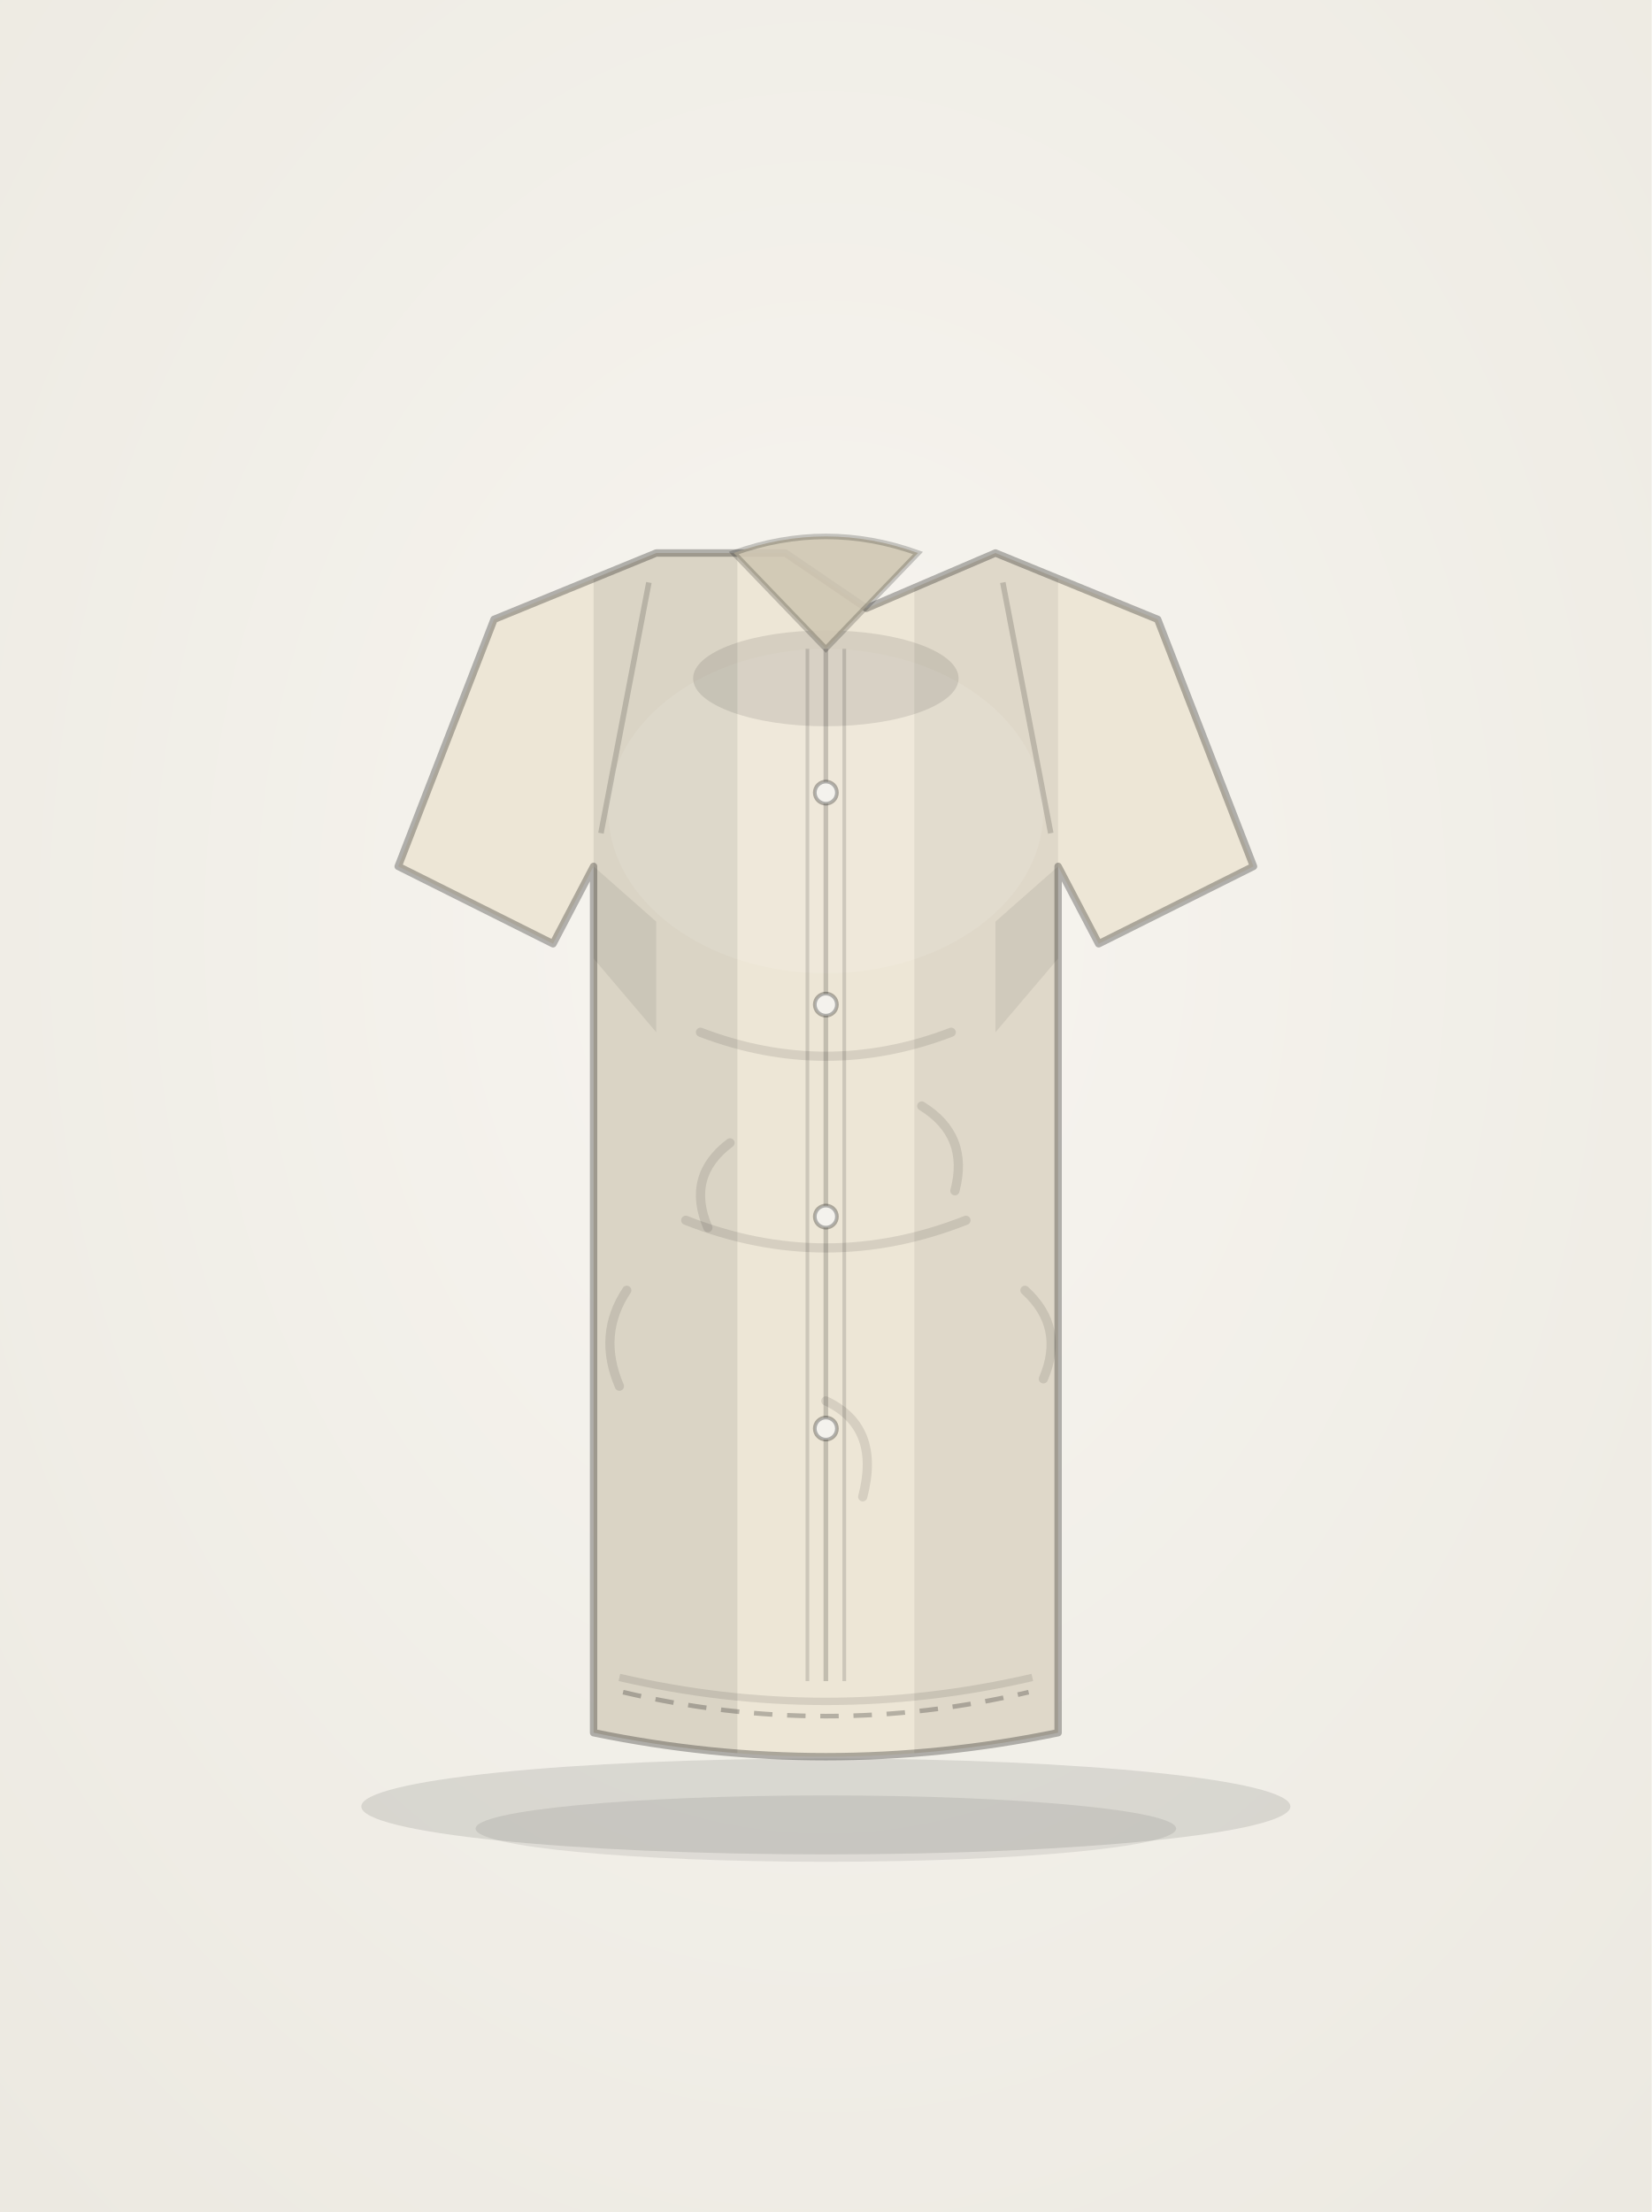
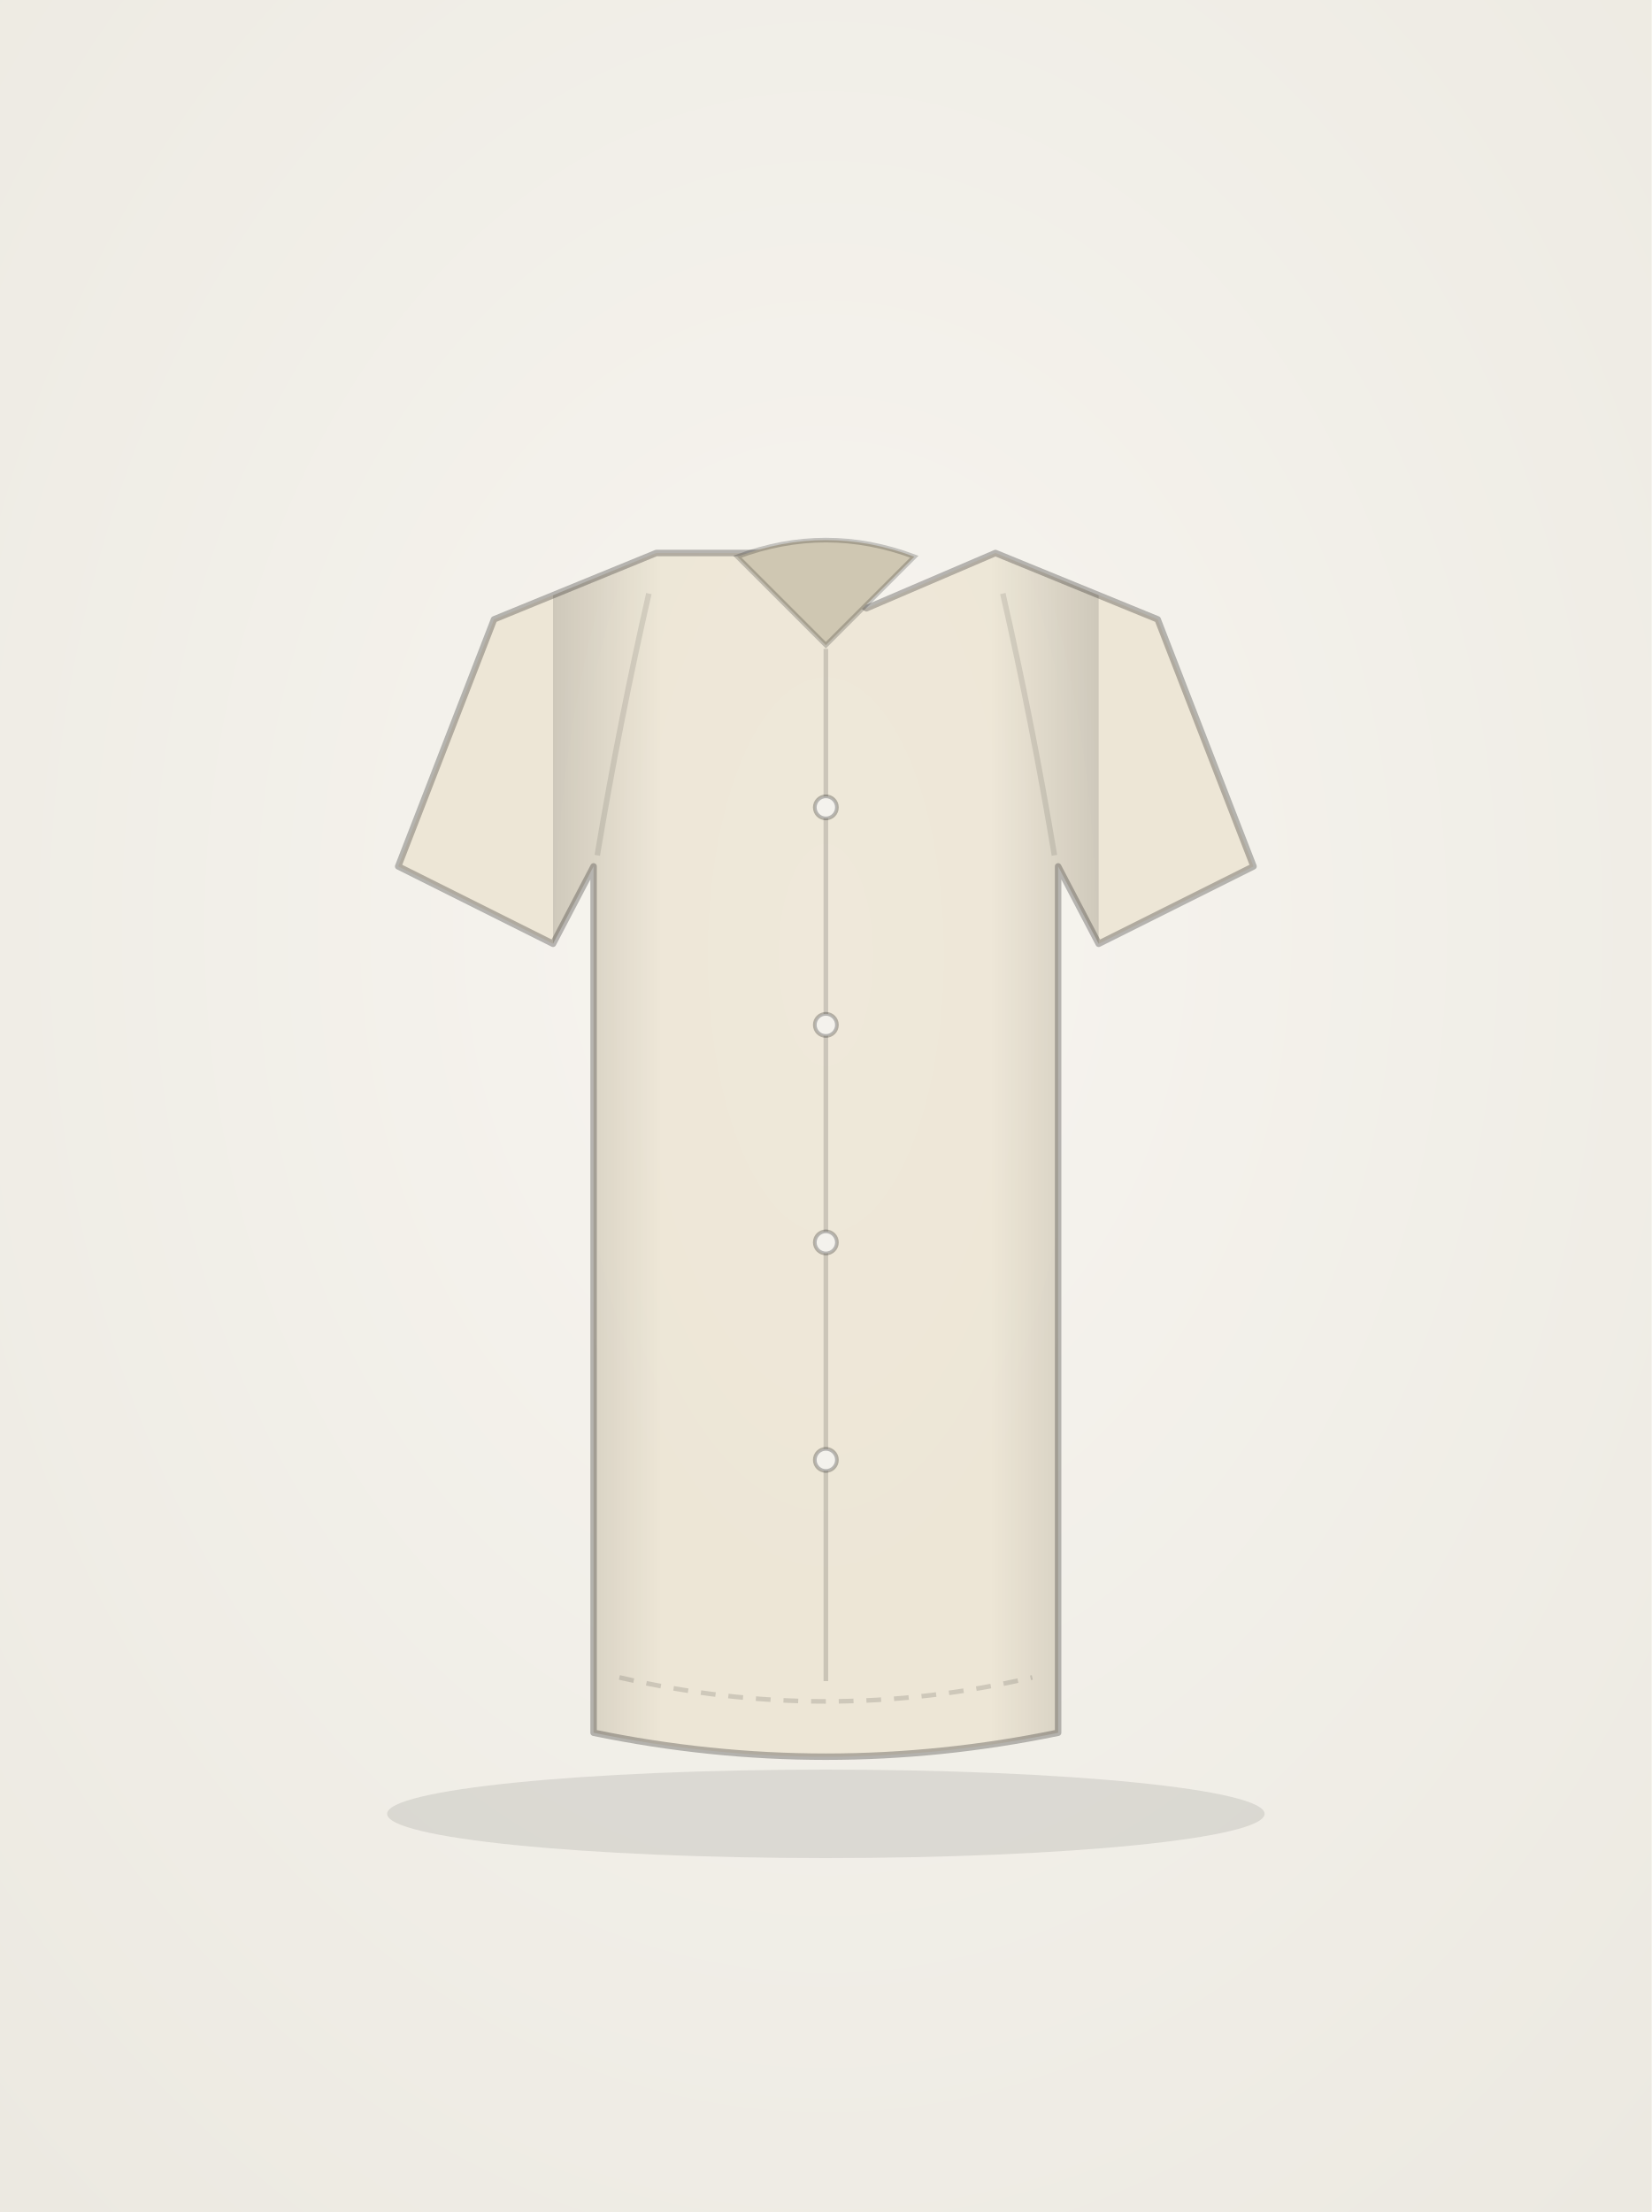
<svg xmlns="http://www.w3.org/2000/svg" viewBox="0 0 896 1200">
  <defs>
    <radialGradient id="bg" cx="50%" cy="42%" r="75%">
      <stop offset="0%" stop-color="#F7F5F0" />
      <stop offset="100%" stop-color="#ECE9E1" />
    </radialGradient>
+     <linearGradient id="sisi" x1="0" y1="0" x2="1" y2="0">
+       <stop offset="0%" stop-color="rgba(0,0,0,.13)" />
+       <stop offset="20%" stop-color="rgba(0,0,0,0)" />
+       <stop offset="80%" stop-color="rgba(0,0,0,0)" />
+       <stop offset="100%" stop-color="rgba(0,0,0,.13)" />
+     </linearGradient>
+     <radialGradient id="cahaya" cx="50%" cy="34%" r="55%">
+       <stop offset="0%" stop-color="rgba(255,255,255,.10)" />
+       <stop offset="100%" stop-color="rgba(255,255,255,0)" />
+     </radialGradient>
    <clipPath id="body-clip">
      <path d="M356 300 L268 336 L216 470 L300 512 L322 470 L322 940 Q448 966 574 940 L574 470 L596 512 L680 470 L628 336 L540 300 L470 330 L426 300 Z" />
    </clipPath>
  </defs>
  <rect width="896" height="1200" fill="url(#bg)" />
-   <ellipse cx="448" cy="980" rx="252" ry="26" fill="rgba(0,0,0,.10)" />
-   <ellipse cx="448" cy="992" rx="190" ry="18" fill="rgba(0,0,0,.08)" />
-   <path d="M356 300 L268 336 L216 470 L300 512 L322 470 L322 940 Q448 966 574 940 L574 470 L596 512 L680 470 L628 336 L540 300 L470 330 L426 300 Z" fill="#EDE6D6" stroke="rgba(0,0,0,.28)" stroke-width="4" stroke-linejoin="round" />
+   <ellipse cx="448" cy="984" rx="238" ry="24" fill="rgba(0,0,0,.09)" />
+   <path d="M356 300 L268 336 L216 470 L300 512 L322 470 L322 940 Q448 966 574 940 L574 470 L596 512 L680 470 L628 336 L540 300 L470 330 L426 300 Z" fill="#EDE6D6" stroke="rgba(0,0,0,.26)" stroke-width="3.5" stroke-linejoin="round" />
  <g clip-path="url(#body-clip)">
-     <path d="M322 300 H400 V960 H322 Z" fill="rgba(0,0,0,.08)" />
-     <path d="M496 300 H574 V960 H496 Z" fill="rgba(0,0,0,.06)" />
-     <ellipse cx="448" cy="440" rx="118" ry="88" fill="rgba(255,255,255,.09)" />
-     <ellipse cx="448" cy="368" rx="72" ry="26" fill="rgba(0,0,0,.10)" />
-     <path d="M322 470 L356 500 L356 560 L322 520 Z" fill="rgba(0,0,0,.07)" />
-     <path d="M574 470 L540 500 L540 560 L574 520 Z" fill="rgba(0,0,0,.07)" />
-     <path d="M380 560 Q448 586 516 560" fill="none" stroke="rgba(0,0,0,.10)" stroke-width="5" stroke-linecap="round" />
-     <path d="M372 662 Q448 692 524 662" fill="none" stroke="rgba(0,0,0,.10)" stroke-width="5" stroke-linecap="round" />
-     <path d="M556 700 q22 20 10 48" fill="none" stroke="rgba(0,0,0,.10)" stroke-width="5" stroke-linecap="round" />
-     <path d="M340 700 q-16 24 -4 52" fill="none" stroke="rgba(0,0,0,.10)" stroke-width="5" stroke-linecap="round" />
-     <path d="M448 760 q30 14 20 52" fill="none" stroke="rgba(0,0,0,.10)" stroke-width="5" stroke-linecap="round" />
-     <path d="M500 600 q26 16 18 46" fill="none" stroke="rgba(0,0,0,.10)" stroke-width="5" stroke-linecap="round" />
-     <path d="M396 620 q-24 18 -12 46" fill="none" stroke="rgba(0,0,0,.10)" stroke-width="5" stroke-linecap="round" />
-     <path d="M336 910 Q448 936 560 910" fill="none" stroke="rgba(0,0,0,.10)" stroke-width="4" />
-     <path d="M338 918 Q448 944 558 918" fill="none" stroke="rgba(0,0,0,.24)" stroke-width="2.5" stroke-dasharray="10 8" />
+     <rect x="300" y="280" width="296" height="700" fill="url(#sisi)" />
+     <rect x="300" y="280" width="296" height="700" fill="url(#cahaya)" />
+     <path d="M336 910 Q448 936 560 910" fill="none" stroke="rgba(0,0,0,.13)" stroke-width="2.5" stroke-dasharray="8 7" />
  </g>
-   <path d="M352 316 L326 452" stroke="rgba(0,0,0,.16)" stroke-width="3" />
-   <path d="M544 316 L570 452" stroke="rgba(0,0,0,.16)" stroke-width="3" />
-   <path d="M398 300 Q448 282 498 300 L448 352 Z" fill="#CFC7B2" opacity=".9" stroke="rgba(0,0,0,.22)" stroke-width="3" />
-   <line x1="448" y1="352" x2="448" y2="912" stroke="rgba(0,0,0,.18)" stroke-width="2.5" />
-   <line x1="438" y1="352" x2="438" y2="912" stroke="rgba(0,0,0,.14)" stroke-width="2" />
-   <line x1="458" y1="352" x2="458" y2="912" stroke="rgba(0,0,0,.14)" stroke-width="2" />
-   <circle cx="448" cy="430" r="6" fill="#F4F2ED" stroke="rgba(0,0,0,.28)" stroke-width="2" />
-   <circle cx="448" cy="545" r="6" fill="#F4F2ED" stroke="rgba(0,0,0,.28)" stroke-width="2" />
-   <circle cx="448" cy="660" r="6" fill="#F4F2ED" stroke="rgba(0,0,0,.28)" stroke-width="2" />
-   <circle cx="448" cy="775" r="6" fill="#F4F2ED" stroke="rgba(0,0,0,.28)" stroke-width="2" />
+   <path d="M352 322 Q336 392 324 464" fill="none" stroke="rgba(0,0,0,.10)" stroke-width="3" />
+   <path d="M544 322 Q560 392 572 464" fill="none" stroke="rgba(0,0,0,.10)" stroke-width="3" />
+   <path d="M400 302 Q448 284 496 302 L448 350 Z" fill="#CFC7B2" stroke="rgba(0,0,0,.20)" stroke-width="2.5" />
+   <line x1="448" y1="352" x2="448" y2="912" stroke="rgba(0,0,0,.15)" stroke-width="2.5" />
+   <circle cx="448" cy="438" r="6" fill="#F4F2ED" stroke="rgba(0,0,0,.25)" stroke-width="2" />
+   <circle cx="448" cy="556" r="6" fill="#F4F2ED" stroke="rgba(0,0,0,.25)" stroke-width="2" />
+   <circle cx="448" cy="674" r="6" fill="#F4F2ED" stroke="rgba(0,0,0,.25)" stroke-width="2" />
+   <circle cx="448" cy="792" r="6" fill="#F4F2ED" stroke="rgba(0,0,0,.25)" stroke-width="2" />
</svg>
